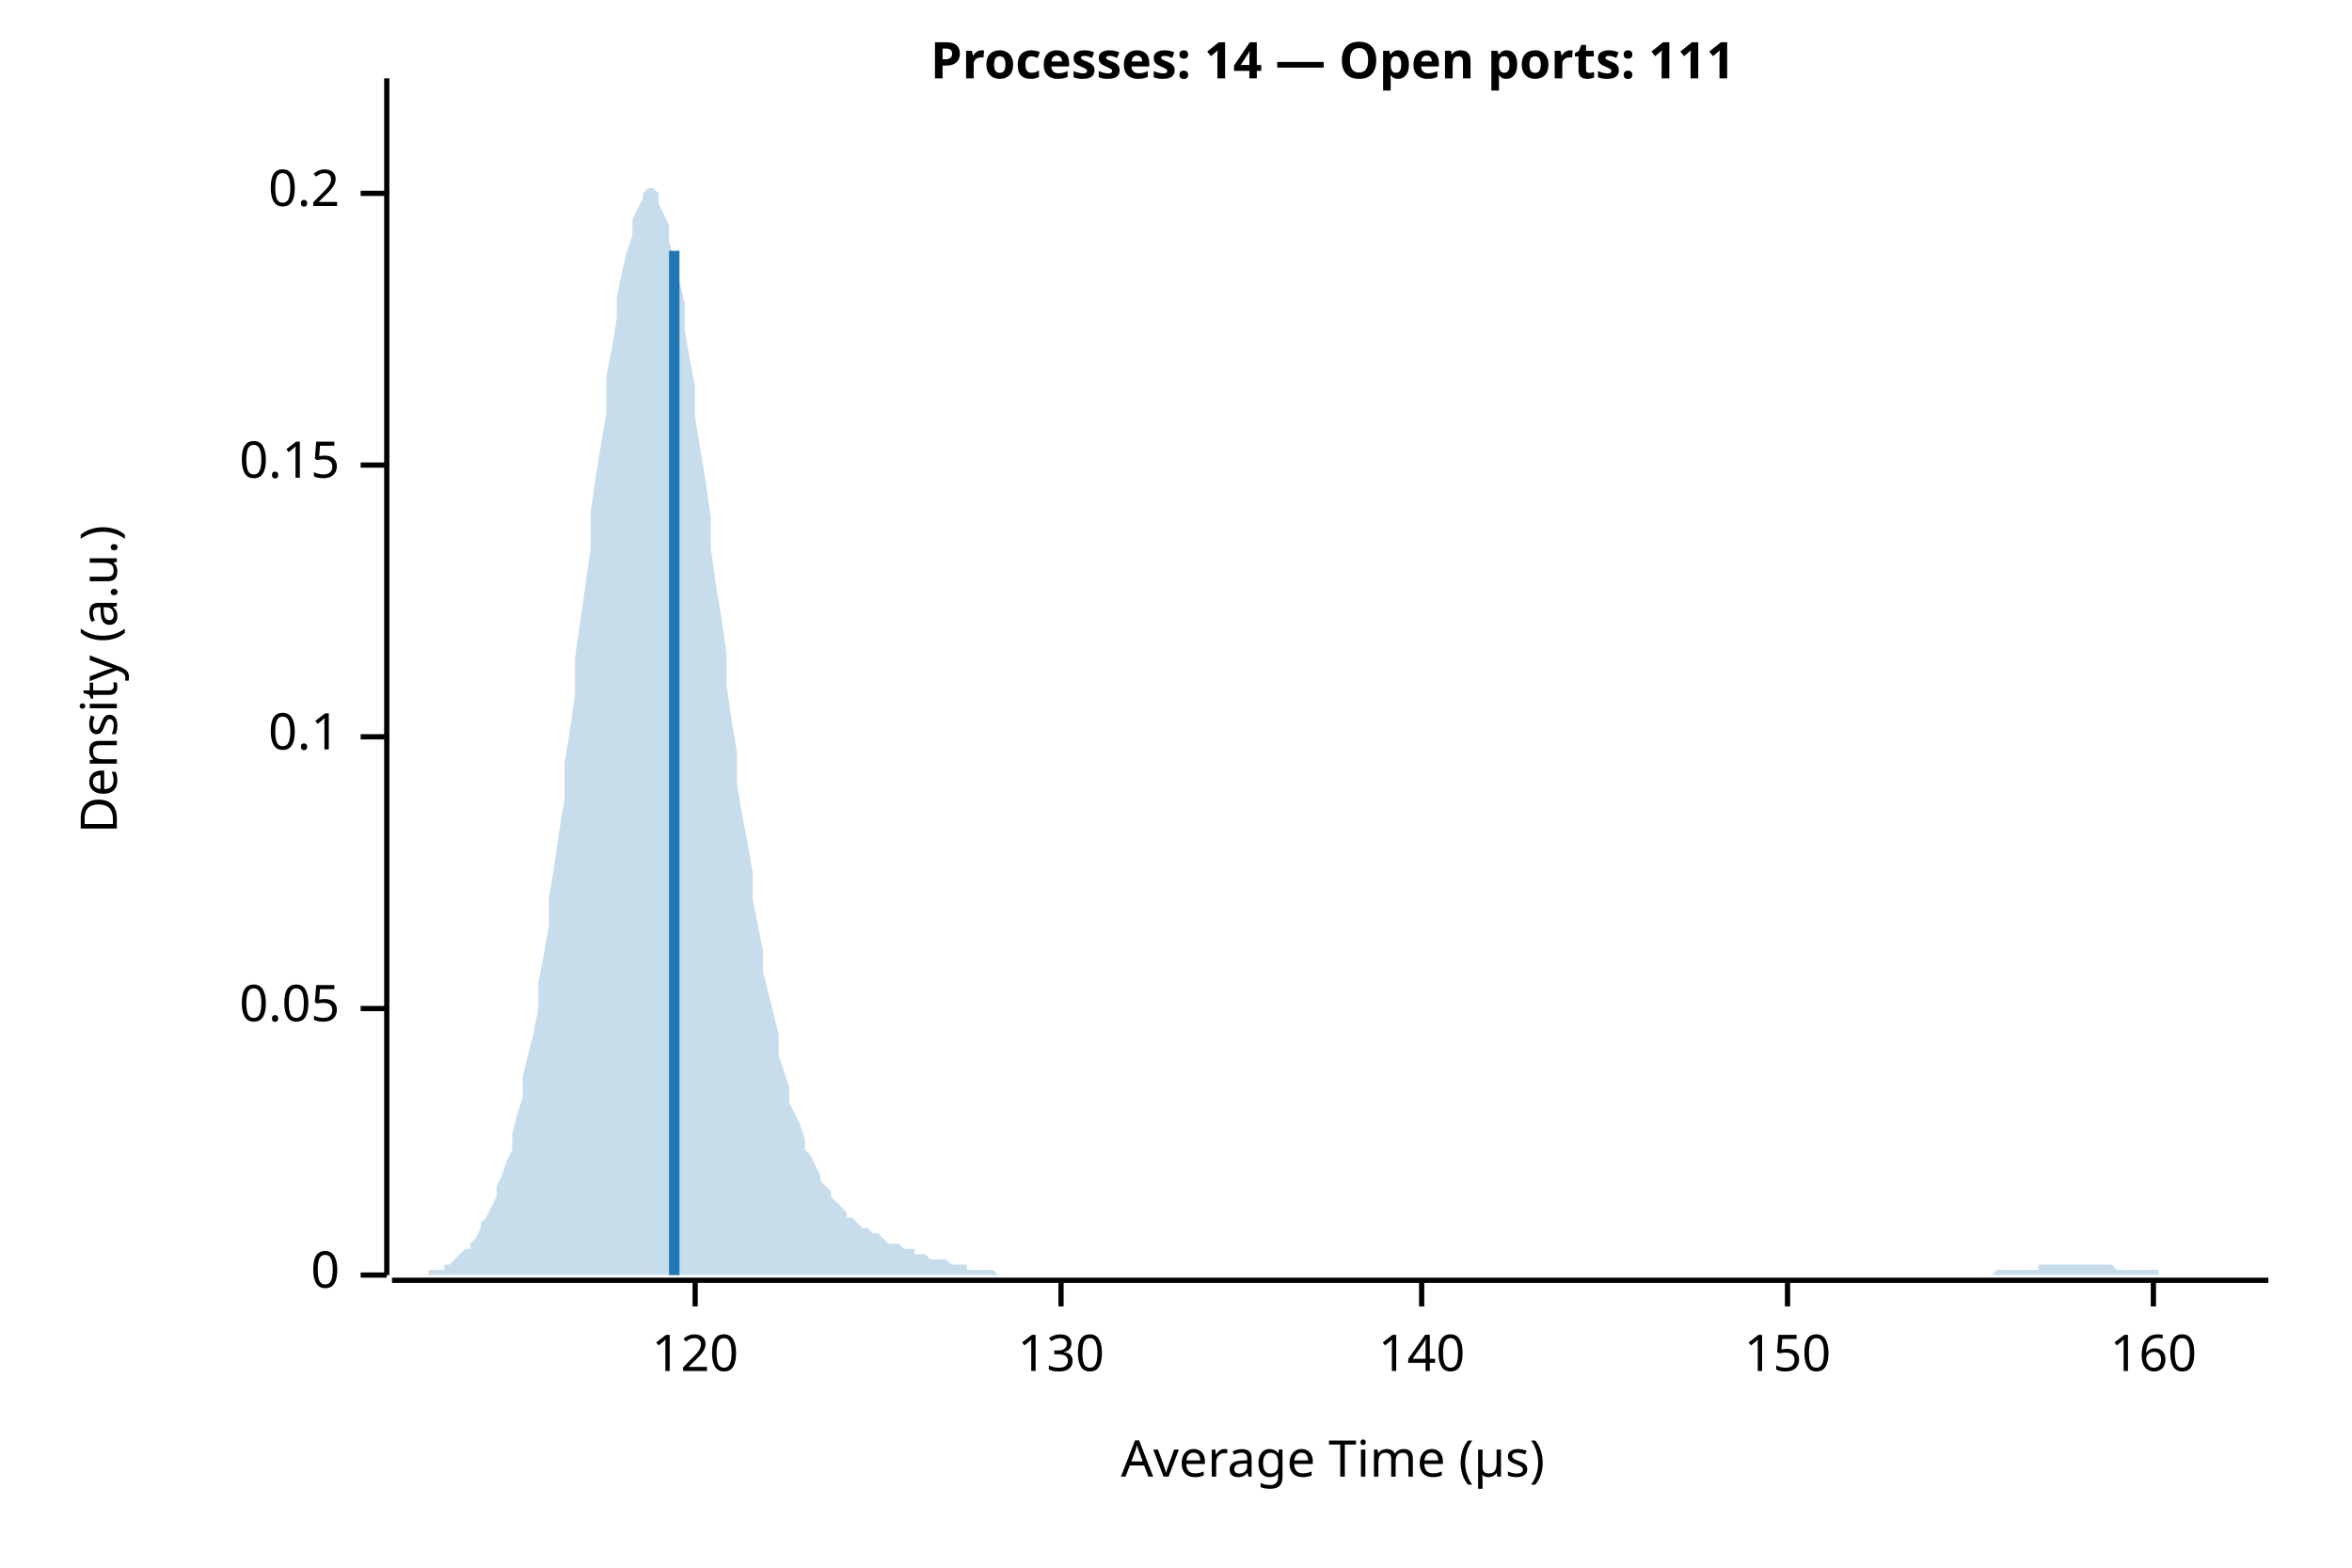
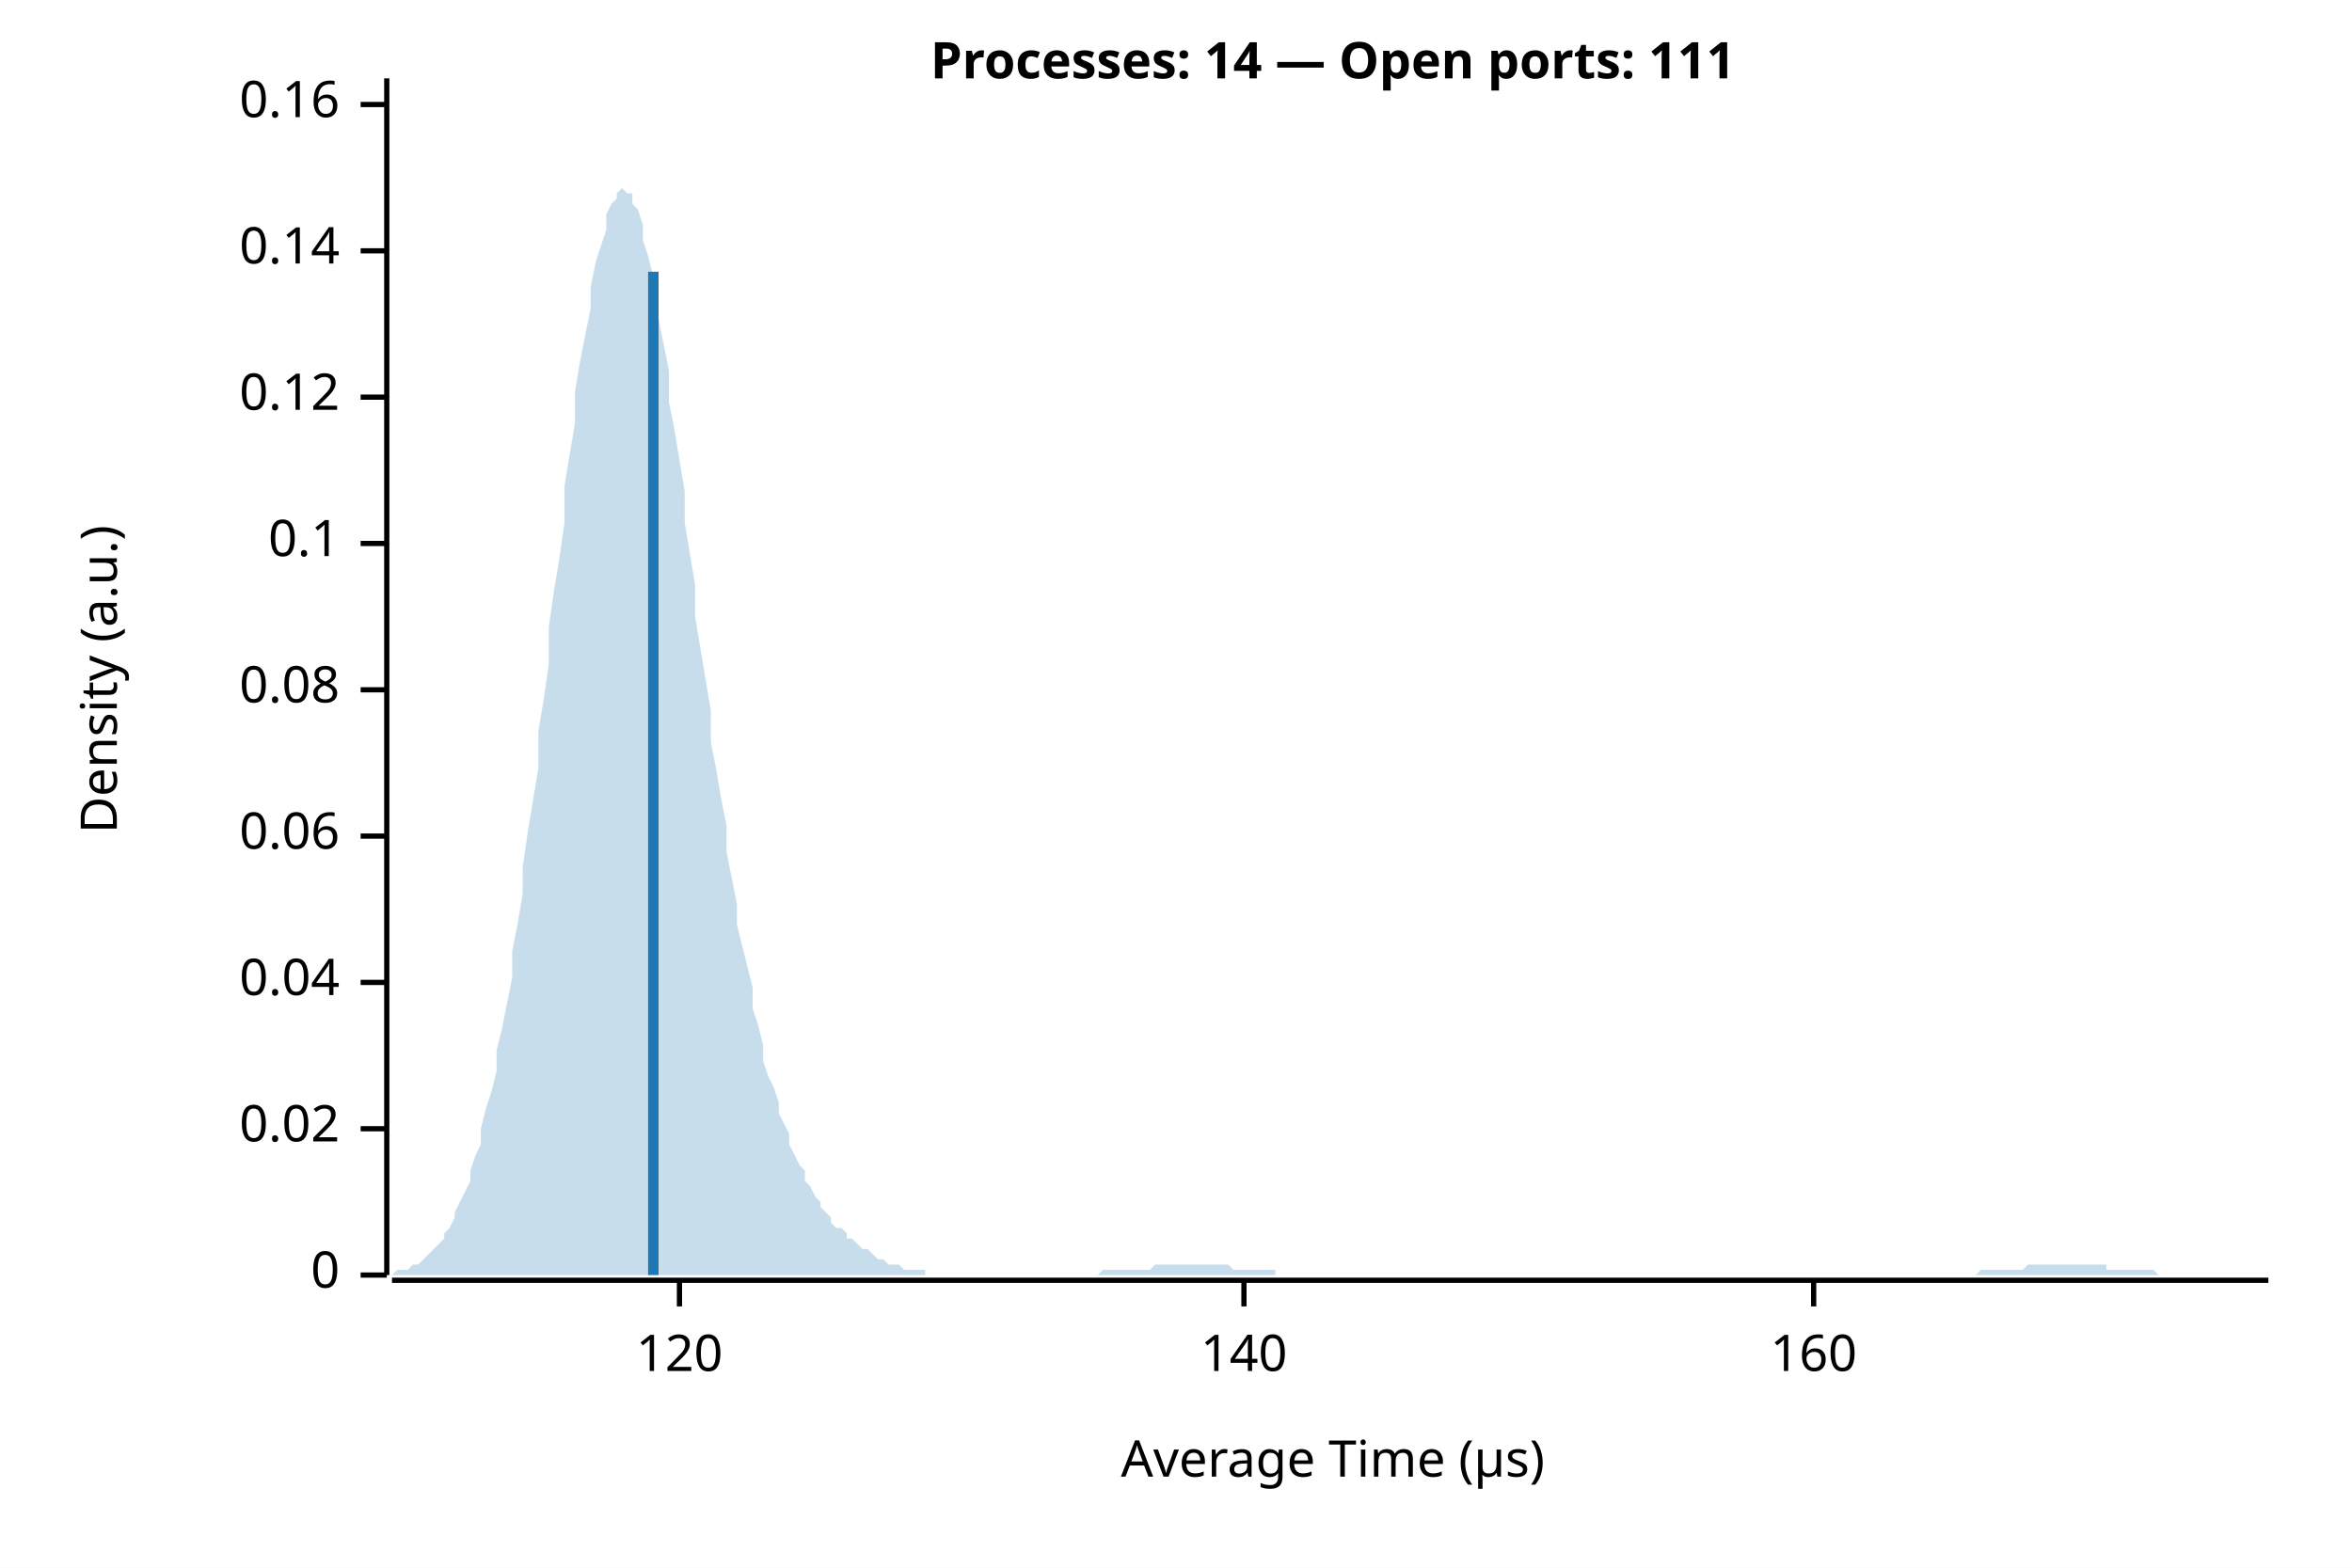
<svg xmlns="http://www.w3.org/2000/svg" width="450" height="300" viewBox="0 0 450 300">
  <rect width="100%" height="100%" fill="white" />
  <text x="255" y="15" font-weight="bold" text-anchor="middle" font-family="sans-serif" font-size="9.677" opacity="1" fill="#000000">Processes: 14 — Open ports: 111</text>
  <text x="15" y="130" dy="0.76em" text-anchor="middle" font-family="sans-serif" font-size="9.677" opacity="1" fill="#000000" transform="rotate(270, 15, 130)">
Density (a.u.)
</text>
  <text x="255" y="285" dy="-0.5ex" text-anchor="middle" font-family="sans-serif" font-size="9.677" opacity="1" fill="#000000">
Average Time (µs)
</text>
  <polyline fill="none" opacity="1" stroke="#000000" stroke-width="1" points="74,15 74,244 " />
  <text x="65" y="244" dy="0.5ex" text-anchor="end" font-family="sans-serif" font-size="9.677" opacity="1" fill="#000000">
0
</text>
  <polyline fill="none" opacity="1" stroke="#000000" stroke-width="1" points="69,244 74,244 " />
-   <text x="65" y="193" dy="0.5ex" text-anchor="end" font-family="sans-serif" font-size="9.677" opacity="1" fill="#000000">
- 0.05
+   <text x="65" y="216" dy="0.5ex" text-anchor="end" font-family="sans-serif" font-size="9.677" opacity="1" fill="#000000">
+ 0.02
</text>
-   <polyline fill="none" opacity="1" stroke="#000000" stroke-width="1" points="69,193 74,193 " />
-   <text x="65" y="141" dy="0.5ex" text-anchor="end" font-family="sans-serif" font-size="9.677" opacity="1" fill="#000000">
+   <polyline fill="none" opacity="1" stroke="#000000" stroke-width="1" points="69,216 74,216 " />
+   <text x="65" y="188" dy="0.5ex" text-anchor="end" font-family="sans-serif" font-size="9.677" opacity="1" fill="#000000">
+ 0.04
+ </text>
+   <polyline fill="none" opacity="1" stroke="#000000" stroke-width="1" points="69,188 74,188 " />
+   <text x="65" y="160" dy="0.5ex" text-anchor="end" font-family="sans-serif" font-size="9.677" opacity="1" fill="#000000">
+ 0.06
+ </text>
+   <polyline fill="none" opacity="1" stroke="#000000" stroke-width="1" points="69,160 74,160 " />
+   <text x="65" y="132" dy="0.5ex" text-anchor="end" font-family="sans-serif" font-size="9.677" opacity="1" fill="#000000">
+ 0.08
+ </text>
+   <polyline fill="none" opacity="1" stroke="#000000" stroke-width="1" points="69,132 74,132 " />
+   <text x="65" y="104" dy="0.5ex" text-anchor="end" font-family="sans-serif" font-size="9.677" opacity="1" fill="#000000">
0.1
</text>
-   <polyline fill="none" opacity="1" stroke="#000000" stroke-width="1" points="69,141 74,141 " />
-   <text x="65" y="89" dy="0.5ex" text-anchor="end" font-family="sans-serif" font-size="9.677" opacity="1" fill="#000000">
- 0.15
+   <polyline fill="none" opacity="1" stroke="#000000" stroke-width="1" points="69,104 74,104 " />
+   <text x="65" y="76" dy="0.5ex" text-anchor="end" font-family="sans-serif" font-size="9.677" opacity="1" fill="#000000">
+ 0.12
</text>
-   <polyline fill="none" opacity="1" stroke="#000000" stroke-width="1" points="69,89 74,89 " />
-   <text x="65" y="37" dy="0.5ex" text-anchor="end" font-family="sans-serif" font-size="9.677" opacity="1" fill="#000000">
- 0.2
+   <polyline fill="none" opacity="1" stroke="#000000" stroke-width="1" points="69,76 74,76 " />
+   <text x="65" y="48" dy="0.5ex" text-anchor="end" font-family="sans-serif" font-size="9.677" opacity="1" fill="#000000">
+ 0.14
</text>
-   <polyline fill="none" opacity="1" stroke="#000000" stroke-width="1" points="69,37 74,37 " />
+   <polyline fill="none" opacity="1" stroke="#000000" stroke-width="1" points="69,48 74,48 " />
+   <text x="65" y="20" dy="0.5ex" text-anchor="end" font-family="sans-serif" font-size="9.677" opacity="1" fill="#000000">
+ 0.16
+ </text>
+   <polyline fill="none" opacity="1" stroke="#000000" stroke-width="1" points="69,20 74,20 " />
  <polyline fill="none" opacity="1" stroke="#000000" stroke-width="1" points="75,245 434,245 " />
-   <text x="133" y="255" dy="0.76em" text-anchor="middle" font-family="sans-serif" font-size="9.677" opacity="1" fill="#000000">
+   <text x="130" y="255" dy="0.76em" text-anchor="middle" font-family="sans-serif" font-size="9.677" opacity="1" fill="#000000">
120
</text>
-   <polyline fill="none" opacity="1" stroke="#000000" stroke-width="1" points="133,245 133,250 " />
-   <text x="203" y="255" dy="0.76em" text-anchor="middle" font-family="sans-serif" font-size="9.677" opacity="1" fill="#000000">
- 130
- </text>
-   <polyline fill="none" opacity="1" stroke="#000000" stroke-width="1" points="203,245 203,250 " />
-   <text x="272" y="255" dy="0.76em" text-anchor="middle" font-family="sans-serif" font-size="9.677" opacity="1" fill="#000000">
+   <polyline fill="none" opacity="1" stroke="#000000" stroke-width="1" points="130,245 130,250 " />
+   <text x="238" y="255" dy="0.76em" text-anchor="middle" font-family="sans-serif" font-size="9.677" opacity="1" fill="#000000">
140
</text>
-   <polyline fill="none" opacity="1" stroke="#000000" stroke-width="1" points="272,245 272,250 " />
-   <text x="342" y="255" dy="0.76em" text-anchor="middle" font-family="sans-serif" font-size="9.677" opacity="1" fill="#000000">
- 150
- </text>
-   <polyline fill="none" opacity="1" stroke="#000000" stroke-width="1" points="342,245 342,250 " />
-   <text x="412" y="255" dy="0.76em" text-anchor="middle" font-family="sans-serif" font-size="9.677" opacity="1" fill="#000000">
+   <polyline fill="none" opacity="1" stroke="#000000" stroke-width="1" points="238,245 238,250 " />
+   <text x="347" y="255" dy="0.76em" text-anchor="middle" font-family="sans-serif" font-size="9.677" opacity="1" fill="#000000">
160
</text>
-   <polyline fill="none" opacity="1" stroke="#000000" stroke-width="1" points="412,245 412,250 " />
-   <polygon opacity="0.25" fill="#1F78B4" points="75,244 75,244 76,244 77,244 77,244 78,244 79,244 80,244 80,244 81,244 82,244 82,243 83,243 84,243 85,243 85,242 86,242 87,241 87,241 88,240 89,239 90,239 90,238 91,237 92,235 92,234 93,233 94,231 95,229 95,227 96,225 97,222 98,220 98,217 99,213 100,210 100,206 101,202 102,198 103,193 103,188 104,183 105,177 105,172 106,166 107,159 108,153 108,146 109,140 110,133 110,126 111,119 112,112 113,105 113,98 114,91 115,85 116,79 116,72 117,67 118,61 118,57 119,52 120,48 121,45 121,42 122,40 123,38 123,37 124,36 125,36 126,37 126,39 127,41 128,43 128,46 129,50 130,54 131,58 131,63 132,69 133,74 133,80 134,86 135,92 136,99 136,105 137,112 138,118 139,125 139,131 140,138 141,144 141,150 142,156 143,161 144,167 144,172 145,177 146,182 146,186 147,190 148,194 149,198 149,202 150,205 151,208 151,211 152,213 153,215 154,218 154,220 155,221 156,223 157,225 157,226 158,227 159,228 159,229 160,230 161,231 162,232 162,233 163,233 164,234 164,234 165,235 166,235 167,236 167,236 168,236 169,237 169,237 170,238 171,238 172,238 172,238 173,239 174,239 175,239 175,240 176,240 177,240 177,240 178,241 179,241 180,241 180,241 181,241 182,242 182,242 183,242 184,242 185,242 185,243 186,243 187,243 187,243 188,243 189,243 190,243 190,243 191,244 192,244 192,244 193,244 194,244 195,244 195,244 196,244 197,244 198,244 198,244 199,244 200,244 200,244 201,244 202,244 203,244 203,244 204,244 205,244 205,244 206,244 207,244 208,244 208,244 209,244 210,244 210,244 211,244 212,244 213,244 213,244 214,244 215,244 216,244 216,244 217,244 218,244 218,244 219,244 220,244 221,244 221,244 222,244 223,244 223,244 224,244 225,244 226,244 226,244 227,244 228,244 228,244 229,244 230,244 231,244 231,244 232,244 233,244 233,244 234,244 235,244 236,244 236,244 237,244 238,244 239,244 239,244 240,244 241,244 241,244 242,244 243,244 244,244 244,244 245,244 246,244 246,244 247,244 248,244 249,244 249,244 250,244 251,244 251,244 252,244 253,244 254,244 254,244 255,244 256,244 257,244 257,244 258,244 259,244 259,244 260,244 261,244 262,244 262,244 263,244 264,244 264,244 265,244 266,244 267,244 267,244 268,244 269,244 269,244 270,244 271,244 272,244 272,244 273,244 274,244 275,244 275,244 276,244 277,244 277,244 278,244 279,244 280,244 280,244 281,244 282,244 282,244 283,244 284,244 285,244 285,244 286,244 287,244 287,244 288,244 289,244 290,244 290,244 291,244 292,244 292,244 293,244 294,244 295,244 295,244 296,244 297,244 298,244 298,244 299,244 300,244 300,244 301,244 302,244 303,244 303,244 304,244 305,244 305,244 306,244 307,244 308,244 308,244 309,244 310,244 310,244 311,244 312,244 313,244 313,244 314,244 315,244 316,244 316,244 317,244 318,244 318,244 319,244 320,244 321,244 321,244 322,244 323,244 323,244 324,244 325,244 326,244 326,244 327,244 328,244 328,244 329,244 330,244 331,244 331,244 332,244 333,244 333,244 334,244 335,244 336,244 336,244 337,244 338,244 339,244 339,244 340,244 341,244 341,244 342,244 343,244 344,244 344,244 345,244 346,244 346,244 347,244 348,244 349,244 349,244 350,244 351,244 351,244 352,244 353,244 354,244 354,244 355,244 356,244 357,244 357,244 358,244 359,244 359,244 360,244 361,244 362,244 362,244 363,244 364,244 364,244 365,244 366,244 367,244 367,244 368,244 369,244 369,244 370,244 371,244 372,244 372,244 373,244 374,244 375,244 375,244 376,244 377,244 377,244 378,244 379,244 380,244 380,244 381,244 382,243 382,243 383,243 384,243 385,243 385,243 386,243 387,243 387,243 388,243 389,243 390,243 390,242 391,242 392,242 392,242 393,242 394,242 395,242 395,242 396,242 397,242 398,242 398,242 399,242 400,242 400,242 401,242 402,242 403,242 403,242 404,242 405,243 405,243 406,243 407,243 408,243 408,243 409,243 410,243 410,243 411,243 412,243 413,243 413,244 414,244 415,244 416,244 416,244 417,244 418,244 418,244 419,244 420,244 421,244 421,244 422,244 423,244 423,244 424,244 425,244 426,244 426,244 427,244 428,244 428,244 429,244 430,244 431,244 431,244 432,244 433,244 434,244 434,244 75,244 " />
-   <polyline fill="none" opacity="1" stroke="#1F78B4" stroke-width="2" points="129,244 129,48 " />
+   <polyline fill="none" opacity="1" stroke="#000000" stroke-width="1" points="347,245 347,250 " />
+   <polygon opacity="0.25" fill="#1F78B4" points="75,244 75,244 76,243 77,243 77,243 78,243 79,242 80,242 80,242 81,241 82,240 82,240 83,239 84,238 85,237 85,236 86,235 87,233 87,232 88,230 89,228 90,226 90,224 91,221 92,219 92,216 93,212 94,209 95,205 95,201 96,197 97,192 98,187 98,182 99,177 100,171 100,166 101,159 102,153 103,147 103,140 104,134 105,127 105,120 106,113 107,107 108,100 108,93 109,87 110,81 110,75 111,69 112,64 113,59 113,55 114,50 115,47 116,44 116,41 117,39 118,38 118,37 119,36 120,37 121,37 121,39 122,40 123,43 123,46 124,49 125,53 126,57 126,61 127,66 128,71 128,77 129,82 130,88 131,94 131,100 132,106 133,112 133,118 134,124 135,130 136,136 136,142 137,147 138,153 139,158 139,163 140,168 141,173 141,177 142,181 143,185 144,189 144,193 145,196 146,200 146,203 147,206 148,208 149,211 149,213 150,215 151,217 151,219 152,221 153,223 154,224 154,226 155,227 156,229 157,230 157,231 158,232 159,233 159,234 160,235 161,235 162,236 162,237 163,237 164,238 164,238 165,239 166,239 167,240 167,240 168,241 169,241 169,241 170,242 171,242 172,242 172,242 173,243 174,243 175,243 175,243 176,243 177,243 177,244 178,244 179,244 180,244 180,244 181,244 182,244 182,244 183,244 184,244 185,244 185,244 186,244 187,244 187,244 188,244 189,244 190,244 190,244 191,244 192,244 192,244 193,244 194,244 195,244 195,244 196,244 197,244 198,244 198,244 199,244 200,244 200,244 201,244 202,244 203,244 203,244 204,244 205,244 205,244 206,244 207,244 208,244 208,244 209,244 210,244 210,244 211,243 212,243 213,243 213,243 214,243 215,243 216,243 216,243 217,243 218,243 218,243 219,243 220,243 221,242 221,242 222,242 223,242 223,242 224,242 225,242 226,242 226,242 227,242 228,242 228,242 229,242 230,242 231,242 231,242 232,242 233,242 233,242 234,242 235,242 236,243 236,243 237,243 238,243 239,243 239,243 240,243 241,243 241,243 242,243 243,243 244,243 244,244 245,244 246,244 246,244 247,244 248,244 249,244 249,244 250,244 251,244 251,244 252,244 253,244 254,244 254,244 255,244 256,244 257,244 257,244 258,244 259,244 259,244 260,244 261,244 262,244 262,244 263,244 264,244 264,244 265,244 266,244 267,244 267,244 268,244 269,244 269,244 270,244 271,244 272,244 272,244 273,244 274,244 275,244 275,244 276,244 277,244 277,244 278,244 279,244 280,244 280,244 281,244 282,244 282,244 283,244 284,244 285,244 285,244 286,244 287,244 287,244 288,244 289,244 290,244 290,244 291,244 292,244 292,244 293,244 294,244 295,244 295,244 296,244 297,244 298,244 298,244 299,244 300,244 300,244 301,244 302,244 303,244 303,244 304,244 305,244 305,244 306,244 307,244 308,244 308,244 309,244 310,244 310,244 311,244 312,244 313,244 313,244 314,244 315,244 316,244 316,244 317,244 318,244 318,244 319,244 320,244 321,244 321,244 322,244 323,244 323,244 324,244 325,244 326,244 326,244 327,244 328,244 328,244 329,244 330,244 331,244 331,244 332,244 333,244 333,244 334,244 335,244 336,244 336,244 337,244 338,244 339,244 339,244 340,244 341,244 341,244 342,244 343,244 344,244 344,244 345,244 346,244 346,244 347,244 348,244 349,244 349,244 350,244 351,244 351,244 352,244 353,244 354,244 354,244 355,244 356,244 357,244 357,244 358,244 359,244 359,244 360,244 361,244 362,244 362,244 363,244 364,244 364,244 365,244 366,244 367,244 367,244 368,244 369,244 369,244 370,244 371,244 372,244 372,244 373,244 374,244 375,244 375,244 376,244 377,244 377,244 378,244 379,243 380,243 380,243 381,243 382,243 382,243 383,243 384,243 385,243 385,243 386,243 387,243 387,243 388,242 389,242 390,242 390,242 391,242 392,242 392,242 393,242 394,242 395,242 395,242 396,242 397,242 398,242 398,242 399,242 400,242 400,242 401,242 402,242 403,242 403,243 404,243 405,243 405,243 406,243 407,243 408,243 408,243 409,243 410,243 410,243 411,243 412,243 413,244 413,244 414,244 415,244 416,244 416,244 417,244 418,244 418,244 419,244 420,244 421,244 421,244 422,244 423,244 423,244 424,244 425,244 426,244 426,244 427,244 428,244 428,244 429,244 430,244 431,244 431,244 432,244 433,244 434,244 434,244 75,244 " />
+   <polyline fill="none" opacity="1" stroke="#1F78B4" stroke-width="2" points="125,244 125,52 " />
</svg>
